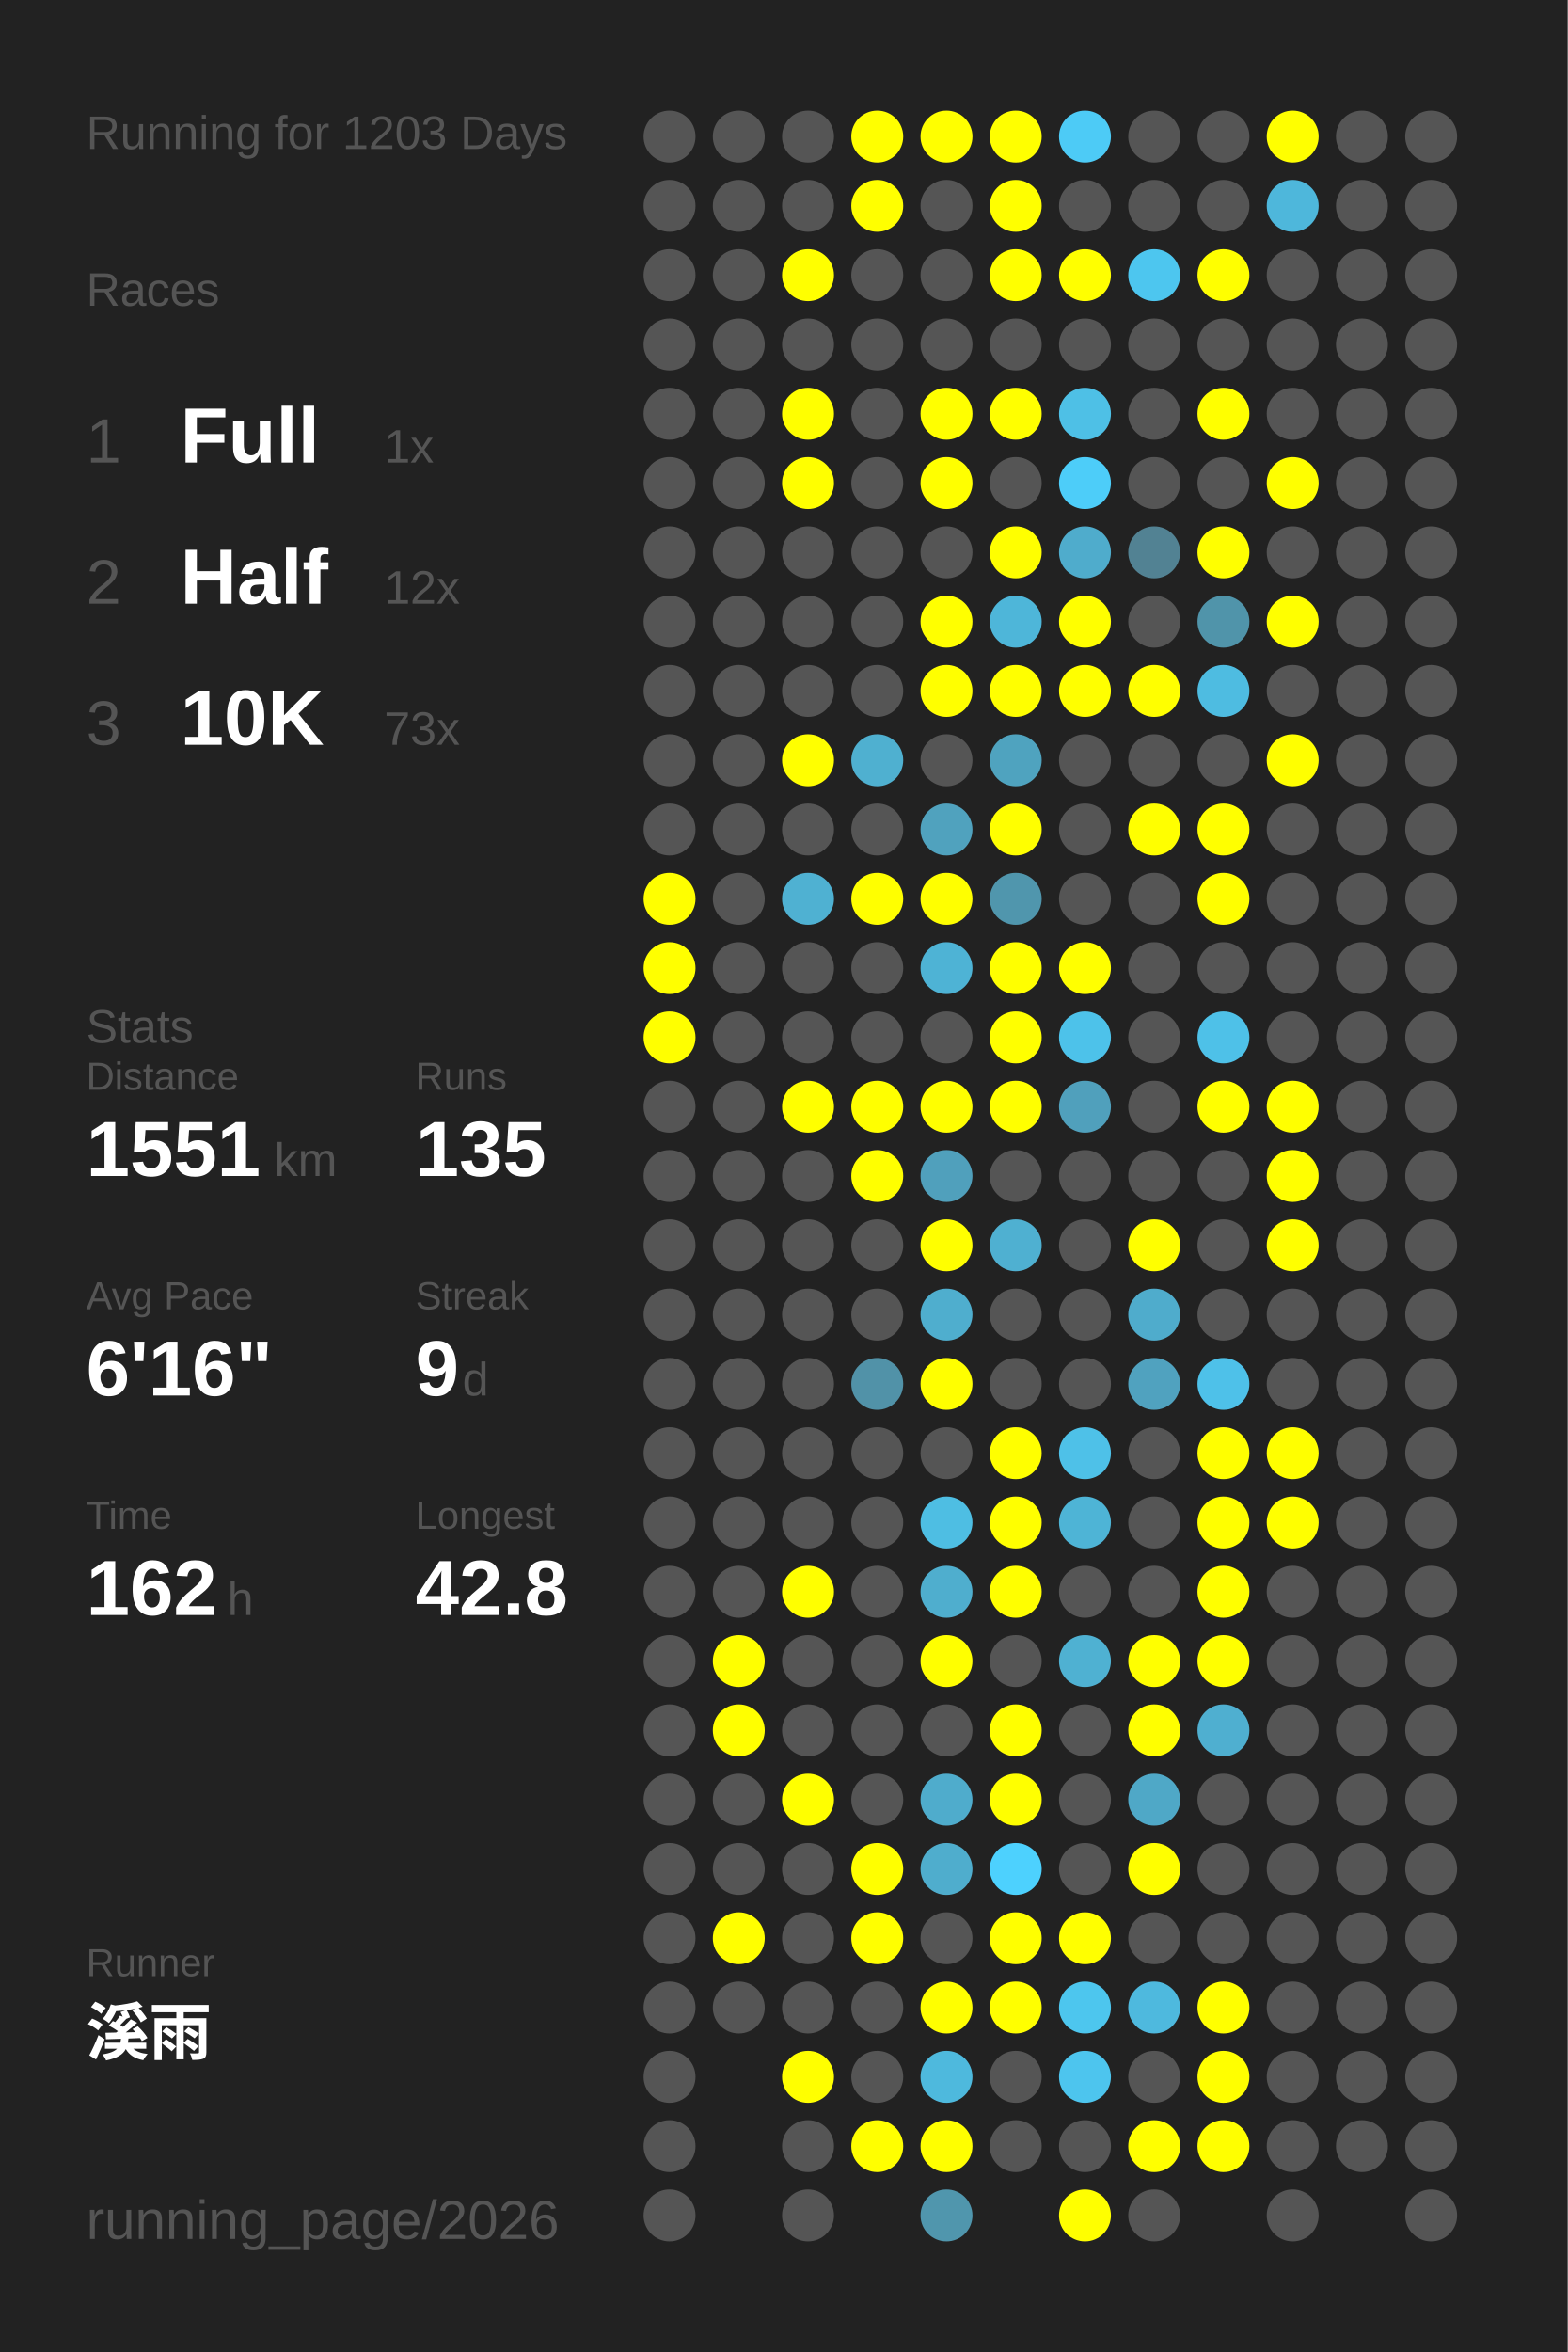
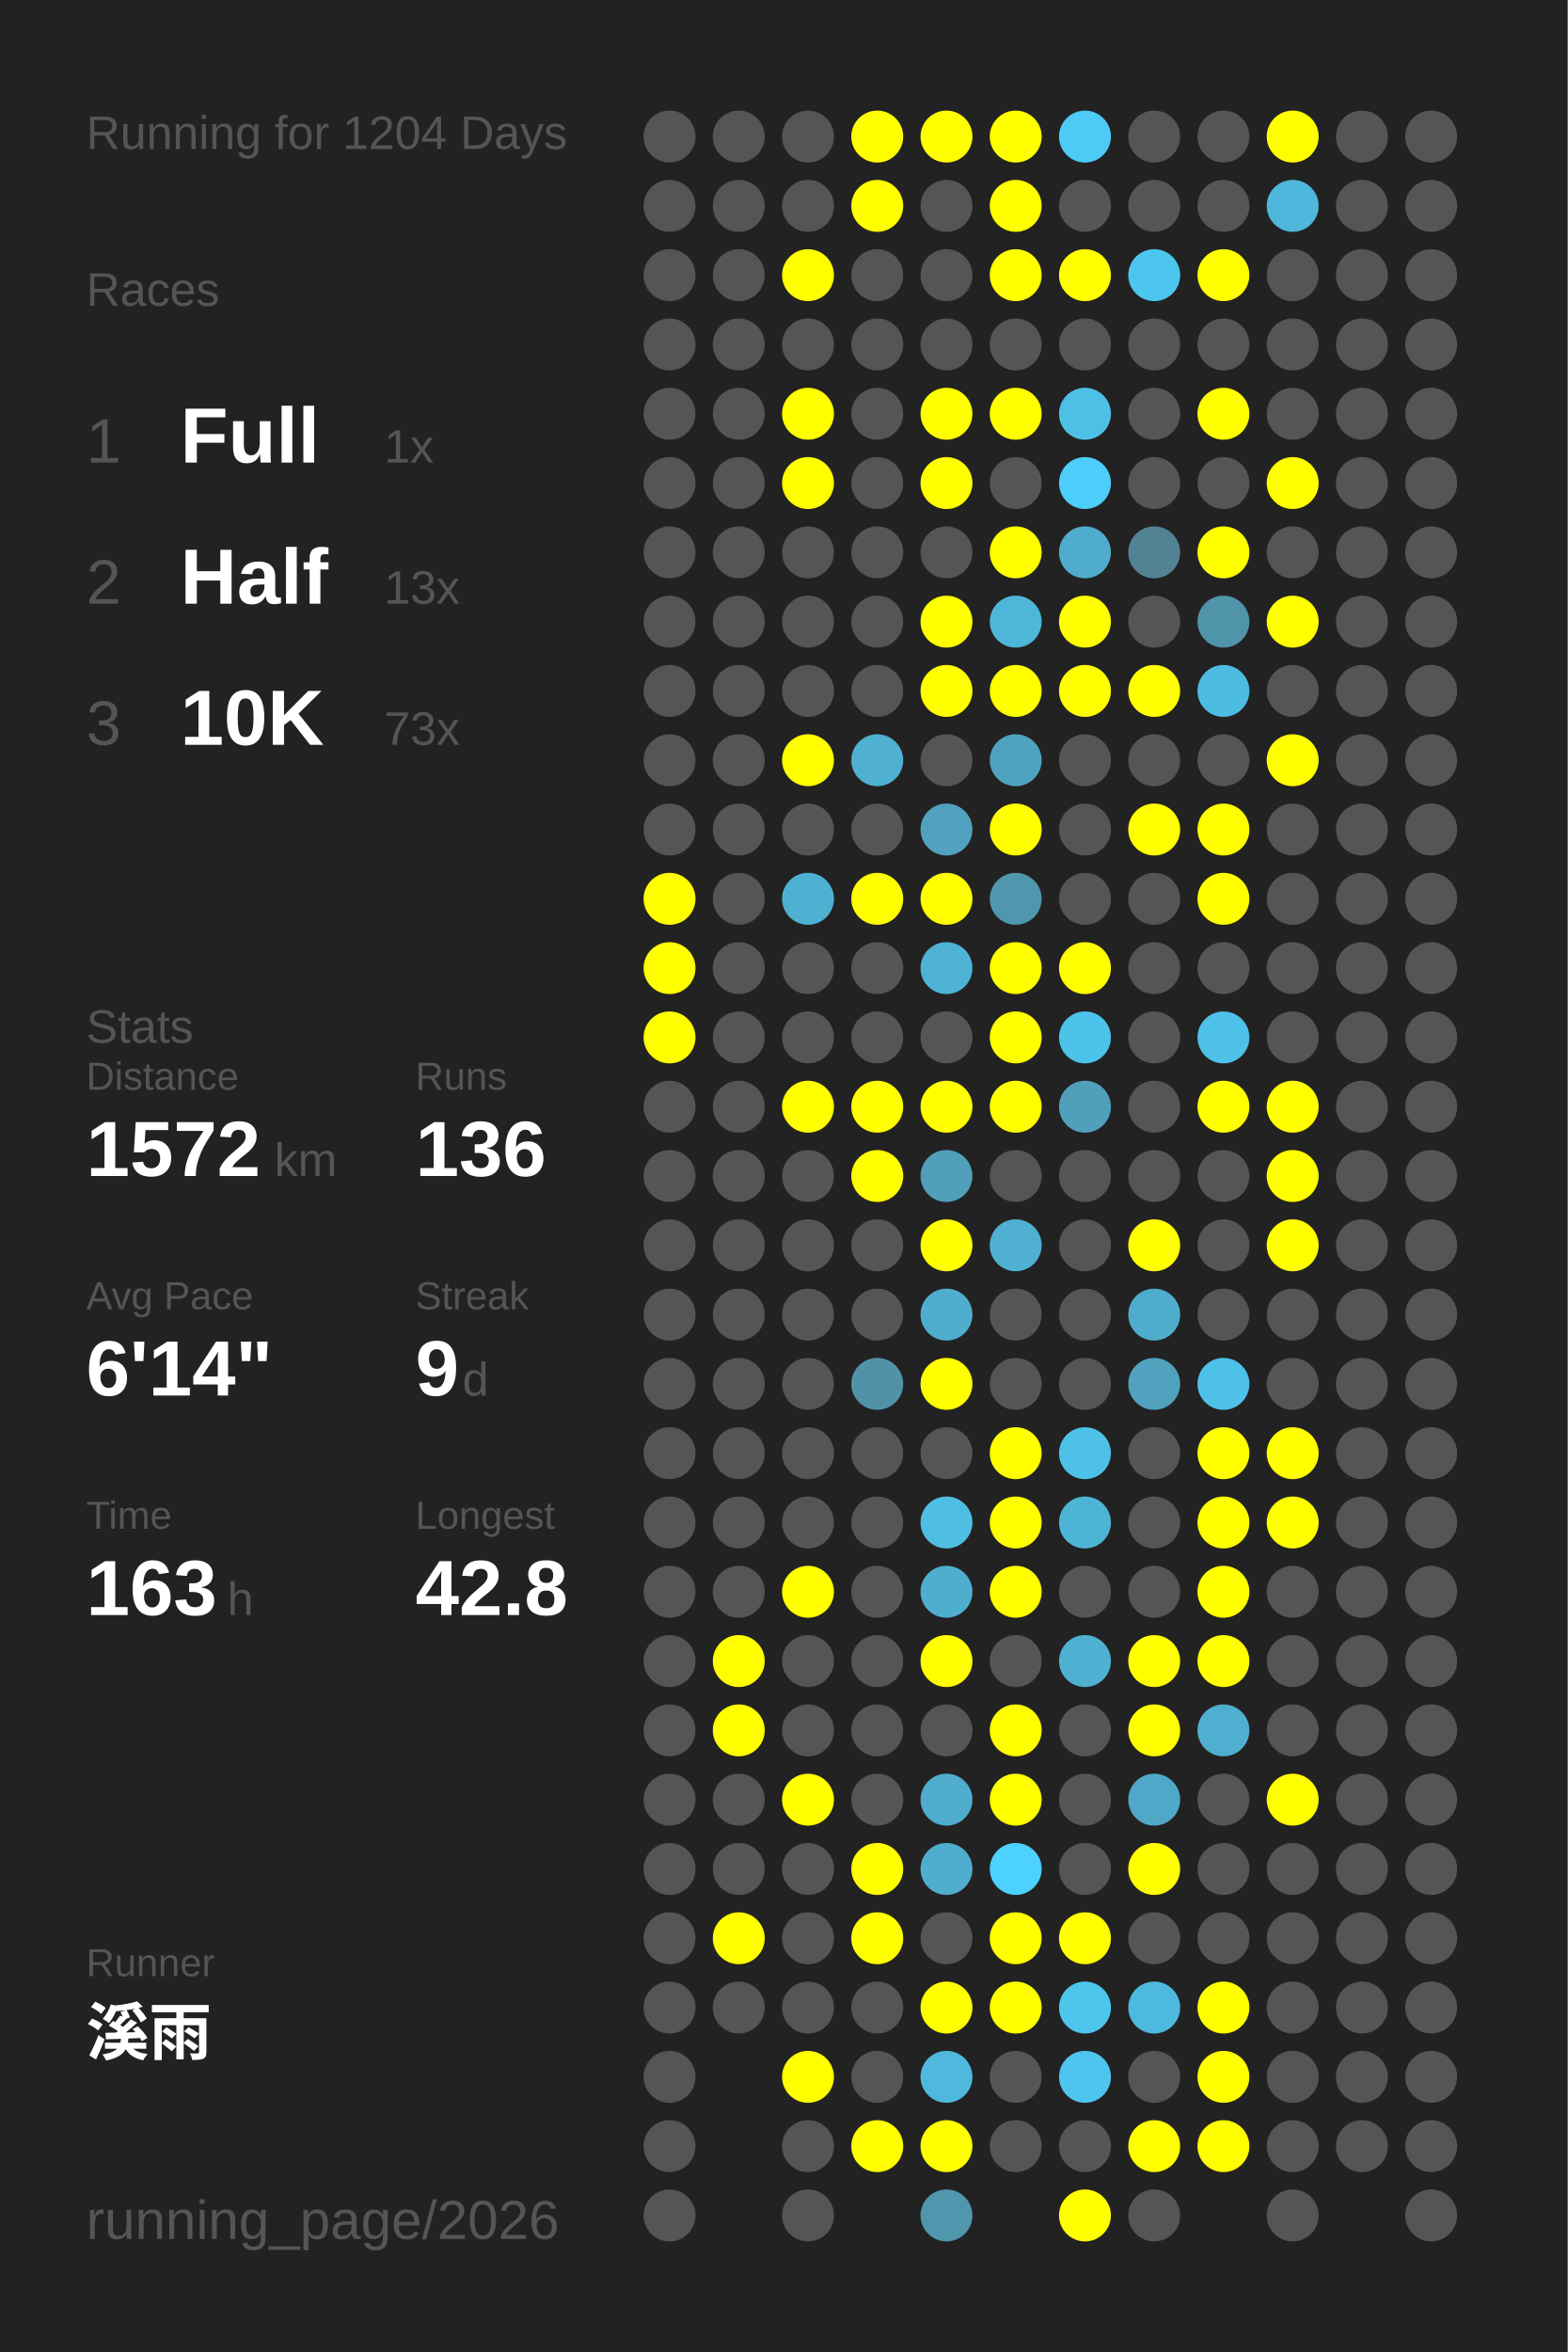
<svg xmlns="http://www.w3.org/2000/svg" baseProfile="full" height="300mm" version="1.1" viewBox="0,0,200,300" width="200mm">
  <defs />
  <rect fill="#222222" height="300" width="200" x="0" y="0" />
-   <text fill="#555555" style="font-size:6px; font-family:Arial;" x="11" y="19">Running for 1203 Days</text>
+   <text fill="#555555" style="font-size:6px; font-family:Arial;" x="11" y="19">Running for 1204 Days</text>
  <text fill="#555555" style="font-size:6px; font-family:Arial;" x="11" y="39">Races</text>
  <text fill="#555555" style="font-size:8px; font-family:Arial;" x="11" y="59">1</text>
  <text fill="#FFFFFF" style="font-size:10px; font-family:Arial; font-weight:bold;" x="23" y="59">Full</text>
  <text fill="#555555" style="font-size:6px; font-family:Arial;" x="49" y="59">1x</text>
  <text fill="#555555" style="font-size:8px; font-family:Arial;" x="11" y="77">2</text>
  <text fill="#FFFFFF" style="font-size:10px; font-family:Arial; font-weight:bold;" x="23" y="77">Half</text>
-   <text fill="#555555" style="font-size:6px; font-family:Arial;" x="49" y="77">12x</text>
+   <text fill="#555555" style="font-size:6px; font-family:Arial;" x="49" y="77">13x</text>
  <text fill="#555555" style="font-size:8px; font-family:Arial;" x="11" y="95">3</text>
  <text fill="#FFFFFF" style="font-size:10px; font-family:Arial; font-weight:bold;" x="23" y="95">10K</text>
  <text fill="#555555" style="font-size:6px; font-family:Arial;" x="49" y="95">73x</text>
  <text fill="#555555" style="font-size:6px; font-family:Arial;" x="11" y="133">Stats</text>
  <text fill="#555555" style="font-size:5px; font-family:Arial;" x="11" y="139">Distance</text>
-   <text fill="#FFFFFF" style="font-size:10px; font-family:Arial; font-weight:bold;" x="11" y="150">1551</text>
+   <text fill="#FFFFFF" style="font-size:10px; font-family:Arial; font-weight:bold;" x="11" y="150">1572</text>
  <text fill="#555555" style="font-size:6px; font-family:Arial;" x="35" y="150">km</text>
  <text fill="#555555" style="font-size:5px; font-family:Arial;" x="53" y="139">Runs</text>
-   <text fill="#FFFFFF" style="font-size:10px; font-family:Arial; font-weight:bold;" x="53" y="150">135</text>
+   <text fill="#FFFFFF" style="font-size:10px; font-family:Arial; font-weight:bold;" x="53" y="150">136</text>
  <text fill="#555555" style="font-size:5px; font-family:Arial;" x="11" y="167">Avg Pace</text>
-   <text fill="#FFFFFF" style="font-size:10px; font-family:Arial; font-weight:bold;" x="11" y="178">6'16"</text>
+   <text fill="#FFFFFF" style="font-size:10px; font-family:Arial; font-weight:bold;" x="11" y="178">6'14"</text>
  <text fill="#555555" style="font-size:5px; font-family:Arial;" x="53" y="167">Streak</text>
  <text fill="#FFFFFF" style="font-size:10px; font-family:Arial; font-weight:bold;" x="53" y="178">9</text>
  <text fill="#555555" style="font-size:6px; font-family:Arial;" x="59" y="178">d</text>
  <text fill="#555555" style="font-size:5px; font-family:Arial;" x="11" y="195">Time</text>
-   <text fill="#FFFFFF" style="font-size:10px; font-family:Arial; font-weight:bold;" x="11" y="206">162</text>
+   <text fill="#FFFFFF" style="font-size:10px; font-family:Arial; font-weight:bold;" x="11" y="206">163</text>
  <text fill="#555555" style="font-size:6px; font-family:Arial;" x="29" y="206">h</text>
  <text fill="#555555" style="font-size:5px; font-family:Arial;" x="53" y="195">Longest</text>
  <text fill="#FFFFFF" style="font-size:10px; font-family:Arial; font-weight:bold;" x="53" y="206">42.8</text>
  <text fill="#555555" style="font-size:5px; font-family:Arial;" x="11" y="252.065">Runner</text>
  <text fill="#FFFFFF" style="font-size:8px; font-family:Arial; font-weight:bold;" x="11" y="262.065">溪雨</text>
  <text fill="#555555" style="font-size:7px; font-family:Arial;" x="11" y="285.581">running_page/2026</text>
  <circle cx="85.417" cy="17.419" fill="#555555" r="3.312" />
  <circle cx="85.417" cy="26.258" fill="#555555" r="3.312" />
  <circle cx="85.417" cy="35.097" fill="#555555" r="3.312" />
  <circle cx="85.417" cy="43.935" fill="#555555" r="3.312" />
  <circle cx="85.417" cy="52.774" fill="#555555" r="3.312" />
  <circle cx="85.417" cy="61.613" fill="#555555" r="3.312" />
  <circle cx="85.417" cy="70.452" fill="#555555" r="3.312" />
  <circle cx="85.417" cy="79.29" fill="#555555" r="3.312" />
  <circle cx="85.417" cy="88.129" fill="#555555" r="3.312" />
  <circle cx="85.417" cy="96.968" fill="#555555" r="3.312" />
  <circle cx="85.417" cy="105.806" fill="#555555" r="3.312" />
  <circle cx="85.417" cy="114.645" fill="#FFFF00" r="3.312" />
  <circle cx="85.417" cy="123.484" fill="#FFFF00" r="3.312" />
  <circle cx="85.417" cy="132.323" fill="#FFFF00" r="3.312" />
  <circle cx="85.417" cy="141.161" fill="#555555" r="3.312" />
  <circle cx="85.417" cy="150" fill="#555555" r="3.312" />
  <circle cx="85.417" cy="158.839" fill="#555555" r="3.312" />
  <circle cx="85.417" cy="167.677" fill="#555555" r="3.312" />
  <circle cx="85.417" cy="176.516" fill="#555555" r="3.312" />
  <circle cx="85.417" cy="185.355" fill="#555555" r="3.312" />
  <circle cx="85.417" cy="194.194" fill="#555555" r="3.312" />
  <circle cx="85.417" cy="203.032" fill="#555555" r="3.312" />
  <circle cx="85.417" cy="211.871" fill="#555555" r="3.312" />
  <circle cx="85.417" cy="220.71" fill="#555555" r="3.312" />
  <circle cx="85.417" cy="229.548" fill="#555555" r="3.312" />
  <circle cx="85.417" cy="238.387" fill="#555555" r="3.312" />
  <circle cx="85.417" cy="247.226" fill="#555555" r="3.312" />
  <circle cx="85.417" cy="256.065" fill="#555555" r="3.312" />
  <circle cx="85.417" cy="264.903" fill="#555555" r="3.312" />
  <circle cx="85.417" cy="273.742" fill="#555555" r="3.312" />
  <circle cx="85.417" cy="282.581" fill="#555555" r="3.312" />
  <circle cx="94.25" cy="17.419" fill="#555555" r="3.312" />
  <circle cx="94.25" cy="26.258" fill="#555555" r="3.312" />
  <circle cx="94.25" cy="35.097" fill="#555555" r="3.312" />
  <circle cx="94.25" cy="43.935" fill="#555555" r="3.312" />
  <circle cx="94.25" cy="52.774" fill="#555555" r="3.312" />
  <circle cx="94.25" cy="61.613" fill="#555555" r="3.312" />
  <circle cx="94.25" cy="70.452" fill="#555555" r="3.312" />
  <circle cx="94.25" cy="79.29" fill="#555555" r="3.312" />
  <circle cx="94.25" cy="88.129" fill="#555555" r="3.312" />
  <circle cx="94.25" cy="96.968" fill="#555555" r="3.312" />
  <circle cx="94.25" cy="105.806" fill="#555555" r="3.312" />
  <circle cx="94.25" cy="114.645" fill="#555555" r="3.312" />
  <circle cx="94.25" cy="123.484" fill="#555555" r="3.312" />
  <circle cx="94.25" cy="132.323" fill="#555555" r="3.312" />
  <circle cx="94.25" cy="141.161" fill="#555555" r="3.312" />
  <circle cx="94.25" cy="150" fill="#555555" r="3.312" />
  <circle cx="94.25" cy="158.839" fill="#555555" r="3.312" />
  <circle cx="94.25" cy="167.677" fill="#555555" r="3.312" />
  <circle cx="94.25" cy="176.516" fill="#555555" r="3.312" />
  <circle cx="94.25" cy="185.355" fill="#555555" r="3.312" />
  <circle cx="94.25" cy="194.194" fill="#555555" r="3.312" />
  <circle cx="94.25" cy="203.032" fill="#555555" r="3.312" />
  <circle cx="94.25" cy="211.871" fill="#FFFF00" r="3.312" />
  <circle cx="94.25" cy="220.71" fill="#FFFF00" r="3.312" />
  <circle cx="94.25" cy="229.548" fill="#555555" r="3.312" />
  <circle cx="94.25" cy="238.387" fill="#555555" r="3.312" />
  <circle cx="94.25" cy="247.226" fill="#FFFF00" r="3.312" />
  <circle cx="94.25" cy="256.065" fill="#555555" r="3.312" />
  <circle cx="103.083" cy="17.419" fill="#555555" r="3.312" />
  <circle cx="103.083" cy="26.258" fill="#555555" r="3.312" />
  <circle cx="103.083" cy="35.097" fill="#FFFF00" r="3.312" />
  <circle cx="103.083" cy="43.935" fill="#555555" r="3.312" />
  <circle cx="103.083" cy="52.774" fill="#FFFF00" r="3.312" />
  <circle cx="103.083" cy="61.613" fill="#FFFF00" r="3.312" />
  <circle cx="103.083" cy="70.452" fill="#555555" r="3.312" />
  <circle cx="103.083" cy="79.29" fill="#555555" r="3.312" />
  <circle cx="103.083" cy="88.129" fill="#555555" r="3.312" />
  <circle cx="103.083" cy="96.968" fill="#FFFF00" r="3.312" />
  <circle cx="103.083" cy="105.806" fill="#555555" r="3.312" />
  <circle cx="103.083" cy="114.645" fill="#4fb1d2" r="3.312" />
  <circle cx="103.083" cy="123.484" fill="#555555" r="3.312" />
  <circle cx="103.083" cy="132.323" fill="#555555" r="3.312" />
  <circle cx="103.083" cy="141.161" fill="#FFFF00" r="3.312" />
  <circle cx="103.083" cy="150" fill="#555555" r="3.312" />
  <circle cx="103.083" cy="158.839" fill="#555555" r="3.312" />
  <circle cx="103.083" cy="167.677" fill="#555555" r="3.312" />
  <circle cx="103.083" cy="176.516" fill="#555555" r="3.312" />
  <circle cx="103.083" cy="185.355" fill="#555555" r="3.312" />
  <circle cx="103.083" cy="194.194" fill="#555555" r="3.312" />
  <circle cx="103.083" cy="203.032" fill="#FFFF00" r="3.312" />
  <circle cx="103.083" cy="211.871" fill="#555555" r="3.312" />
  <circle cx="103.083" cy="220.71" fill="#555555" r="3.312" />
  <circle cx="103.083" cy="229.548" fill="#FFFF00" r="3.312" />
  <circle cx="103.083" cy="238.387" fill="#555555" r="3.312" />
  <circle cx="103.083" cy="247.226" fill="#555555" r="3.312" />
  <circle cx="103.083" cy="256.065" fill="#555555" r="3.312" />
  <circle cx="103.083" cy="264.903" fill="#FFFF00" r="3.312" />
  <circle cx="103.083" cy="273.742" fill="#555555" r="3.312" />
  <circle cx="103.083" cy="282.581" fill="#555555" r="3.312" />
  <circle cx="111.917" cy="17.419" fill="#FFFF00" r="3.312" />
  <circle cx="111.917" cy="26.258" fill="#FFFF00" r="3.312" />
  <circle cx="111.917" cy="35.097" fill="#555555" r="3.312" />
  <circle cx="111.917" cy="43.935" fill="#555555" r="3.312" />
  <circle cx="111.917" cy="52.774" fill="#555555" r="3.312" />
  <circle cx="111.917" cy="61.613" fill="#555555" r="3.312" />
  <circle cx="111.917" cy="70.452" fill="#555555" r="3.312" />
  <circle cx="111.917" cy="79.29" fill="#555555" r="3.312" />
  <circle cx="111.917" cy="88.129" fill="#555555" r="3.312" />
  <circle cx="111.917" cy="96.968" fill="#4fb0d0" r="3.312" />
  <circle cx="111.917" cy="105.806" fill="#555555" r="3.312" />
  <circle cx="111.917" cy="114.645" fill="#FFFF00" r="3.312" />
  <circle cx="111.917" cy="123.484" fill="#555555" r="3.312" />
  <circle cx="111.917" cy="132.323" fill="#555555" r="3.312" />
  <circle cx="111.917" cy="141.161" fill="#FFFF00" r="3.312" />
  <circle cx="111.917" cy="150" fill="#FFFF00" r="3.312" />
  <circle cx="111.917" cy="158.839" fill="#555555" r="3.312" />
  <circle cx="111.917" cy="167.677" fill="#555555" r="3.312" />
  <circle cx="111.917" cy="176.516" fill="#5192a8" r="3.312" />
  <circle cx="111.917" cy="185.355" fill="#555555" r="3.312" />
  <circle cx="111.917" cy="194.194" fill="#555555" r="3.312" />
  <circle cx="111.917" cy="203.032" fill="#555555" r="3.312" />
  <circle cx="111.917" cy="211.871" fill="#555555" r="3.312" />
  <circle cx="111.917" cy="220.71" fill="#555555" r="3.312" />
  <circle cx="111.917" cy="229.548" fill="#555555" r="3.312" />
  <circle cx="111.917" cy="238.387" fill="#FFFF00" r="3.312" />
  <circle cx="111.917" cy="247.226" fill="#FFFF00" r="3.312" />
  <circle cx="111.917" cy="256.065" fill="#555555" r="3.312" />
  <circle cx="111.917" cy="264.903" fill="#555555" r="3.312" />
  <circle cx="111.917" cy="273.742" fill="#FFFF00" r="3.312" />
  <circle cx="120.75" cy="17.419" fill="#FFFF00" r="3.312" />
  <circle cx="120.75" cy="26.258" fill="#555555" r="3.312" />
  <circle cx="120.75" cy="35.097" fill="#555555" r="3.312" />
  <circle cx="120.75" cy="43.935" fill="#555555" r="3.312" />
  <circle cx="120.75" cy="52.774" fill="#FFFF00" r="3.312" />
  <circle cx="120.75" cy="61.613" fill="#FFFF00" r="3.312" />
  <circle cx="120.75" cy="70.452" fill="#555555" r="3.312" />
  <circle cx="120.75" cy="79.29" fill="#FFFF00" r="3.312" />
  <circle cx="120.75" cy="88.129" fill="#FFFF00" r="3.312" />
  <circle cx="120.75" cy="96.968" fill="#555555" r="3.312" />
  <circle cx="120.75" cy="105.806" fill="#50a2be" r="3.312" />
  <circle cx="120.75" cy="114.645" fill="#FFFF00" r="3.312" />
  <circle cx="120.75" cy="123.484" fill="#4eb3d5" r="3.312" />
  <circle cx="120.75" cy="132.323" fill="#555555" r="3.312" />
  <circle cx="120.75" cy="141.161" fill="#FFFF00" r="3.312" />
  <circle cx="120.75" cy="150" fill="#50a0bc" r="3.312" />
  <circle cx="120.75" cy="158.839" fill="#FFFF00" r="3.312" />
  <circle cx="120.75" cy="167.677" fill="#4faece" r="3.312" />
  <circle cx="120.75" cy="176.516" fill="#FFFF00" r="3.312" />
  <circle cx="120.75" cy="185.355" fill="#555555" r="3.312" />
  <circle cx="120.75" cy="194.194" fill="#4ebee3" r="3.312" />
  <circle cx="120.75" cy="203.032" fill="#4faece" r="3.312" />
  <circle cx="120.75" cy="211.871" fill="#FFFF00" r="3.312" />
  <circle cx="120.75" cy="220.71" fill="#555555" r="3.312" />
  <circle cx="120.75" cy="229.548" fill="#4faccc" r="3.312" />
  <circle cx="120.75" cy="238.387" fill="#4fadcd" r="3.312" />
  <circle cx="120.75" cy="247.226" fill="#555555" r="3.312" />
  <circle cx="120.75" cy="256.065" fill="#FFFF00" r="3.312" />
  <circle cx="120.75" cy="264.903" fill="#4eb9dd" r="3.312" />
  <circle cx="120.75" cy="273.742" fill="#FFFF00" r="3.312" />
  <circle cx="120.75" cy="282.581" fill="#5096ad" r="3.312" />
  <circle cx="129.583" cy="17.419" fill="#FFFF00" r="3.312" />
  <circle cx="129.583" cy="26.258" fill="#FFFF00" r="3.312" />
  <circle cx="129.583" cy="35.097" fill="#FFFF00" r="3.312" />
  <circle cx="129.583" cy="43.935" fill="#555555" r="3.312" />
  <circle cx="129.583" cy="52.774" fill="#FFFF00" r="3.312" />
  <circle cx="129.583" cy="61.613" fill="#555555" r="3.312" />
  <circle cx="129.583" cy="70.452" fill="#FFFF00" r="3.312" />
  <circle cx="129.583" cy="79.29" fill="#4eb6d9" r="3.312" />
  <circle cx="129.583" cy="88.129" fill="#FFFF00" r="3.312" />
  <circle cx="129.583" cy="96.968" fill="#4fa3bf" r="3.312" />
  <circle cx="129.583" cy="105.806" fill="#FFFF00" r="3.312" />
  <circle cx="129.583" cy="114.645" fill="#5096ad" r="3.312" />
  <circle cx="129.583" cy="123.484" fill="#FFFF00" r="3.312" />
  <circle cx="129.583" cy="132.323" fill="#FFFF00" r="3.312" />
  <circle cx="129.583" cy="141.161" fill="#FFFF00" r="3.312" />
  <circle cx="129.583" cy="150" fill="#555555" r="3.312" />
  <circle cx="129.583" cy="158.839" fill="#4fb0d1" r="3.312" />
  <circle cx="129.583" cy="167.677" fill="#555555" r="3.312" />
  <circle cx="129.583" cy="176.516" fill="#555555" r="3.312" />
  <circle cx="129.583" cy="185.355" fill="#FFFF00" r="3.312" />
  <circle cx="129.583" cy="194.194" fill="#FFFF00" r="3.312" />
  <circle cx="129.583" cy="203.032" fill="#FFFF00" r="3.312" />
  <circle cx="129.583" cy="211.871" fill="#555555" r="3.312" />
  <circle cx="129.583" cy="220.71" fill="#FFFF00" r="3.312" />
  <circle cx="129.583" cy="229.548" fill="#FFFF00" r="3.312" />
  <circle cx="129.583" cy="238.387" fill="#4dd1fe" r="3.312" />
  <circle cx="129.583" cy="247.226" fill="#FFFF00" r="3.312" />
  <circle cx="129.583" cy="256.065" fill="#FFFF00" r="3.312" />
  <circle cx="129.583" cy="264.903" fill="#555555" r="3.312" />
  <circle cx="129.583" cy="273.742" fill="#555555" r="3.312" />
  <circle cx="138.417" cy="17.419" fill="#4dcbf6" r="3.312" />
  <circle cx="138.417" cy="26.258" fill="#555555" r="3.312" />
  <circle cx="138.417" cy="35.097" fill="#FFFF00" r="3.312" />
  <circle cx="138.417" cy="43.935" fill="#555555" r="3.312" />
  <circle cx="138.417" cy="52.774" fill="#4ec0e6" r="3.312" />
  <circle cx="138.417" cy="61.613" fill="#4dcdf9" r="3.312" />
  <circle cx="138.417" cy="70.452" fill="#4faccc" r="3.312" />
  <circle cx="138.417" cy="79.29" fill="#FFFF00" r="3.312" />
  <circle cx="138.417" cy="88.129" fill="#FFFF00" r="3.312" />
  <circle cx="138.417" cy="96.968" fill="#555555" r="3.312" />
  <circle cx="138.417" cy="105.806" fill="#555555" r="3.312" />
  <circle cx="138.417" cy="114.645" fill="#555555" r="3.312" />
  <circle cx="138.417" cy="123.484" fill="#FFFF00" r="3.312" />
  <circle cx="138.417" cy="132.323" fill="#4dc2ea" r="3.312" />
  <circle cx="138.417" cy="141.161" fill="#50a0bc" r="3.312" />
  <circle cx="138.417" cy="150" fill="#555555" r="3.312" />
  <circle cx="138.417" cy="158.839" fill="#555555" r="3.312" />
  <circle cx="138.417" cy="167.677" fill="#555555" r="3.312" />
  <circle cx="138.417" cy="176.516" fill="#555555" r="3.312" />
  <circle cx="138.417" cy="185.355" fill="#4ec1e8" r="3.312" />
  <circle cx="138.417" cy="194.194" fill="#4eb4d6" r="3.312" />
  <circle cx="138.417" cy="203.032" fill="#555555" r="3.312" />
  <circle cx="138.417" cy="211.871" fill="#4fb1d2" r="3.312" />
  <circle cx="138.417" cy="220.71" fill="#555555" r="3.312" />
  <circle cx="138.417" cy="229.548" fill="#555555" r="3.312" />
  <circle cx="138.417" cy="238.387" fill="#555555" r="3.312" />
  <circle cx="138.417" cy="247.226" fill="#FFFF00" r="3.312" />
  <circle cx="138.417" cy="256.065" fill="#4dc6ee" r="3.312" />
  <circle cx="138.417" cy="264.903" fill="#4dc5ee" r="3.312" />
  <circle cx="138.417" cy="273.742" fill="#555555" r="3.312" />
  <circle cx="138.417" cy="282.581" fill="#FFFF00" r="3.312" />
  <circle cx="147.25" cy="17.419" fill="#555555" r="3.312" />
  <circle cx="147.25" cy="26.258" fill="#555555" r="3.312" />
  <circle cx="147.25" cy="35.097" fill="#4dc6ef" r="3.312" />
  <circle cx="147.25" cy="43.935" fill="#555555" r="3.312" />
  <circle cx="147.25" cy="52.774" fill="#555555" r="3.312" />
  <circle cx="147.25" cy="61.613" fill="#555555" r="3.312" />
  <circle cx="147.25" cy="70.452" fill="#528293" r="3.312" />
  <circle cx="147.25" cy="79.29" fill="#555555" r="3.312" />
  <circle cx="147.25" cy="88.129" fill="#FFFF00" r="3.312" />
  <circle cx="147.25" cy="96.968" fill="#555555" r="3.312" />
  <circle cx="147.25" cy="105.806" fill="#FFFF00" r="3.312" />
  <circle cx="147.25" cy="114.645" fill="#555555" r="3.312" />
  <circle cx="147.25" cy="123.484" fill="#555555" r="3.312" />
  <circle cx="147.25" cy="132.323" fill="#555555" r="3.312" />
  <circle cx="147.25" cy="141.161" fill="#555555" r="3.312" />
  <circle cx="147.25" cy="150" fill="#555555" r="3.312" />
  <circle cx="147.25" cy="158.839" fill="#FFFF00" r="3.312" />
  <circle cx="147.25" cy="167.677" fill="#4faccc" r="3.312" />
  <circle cx="147.25" cy="176.516" fill="#50a2bf" r="3.312" />
  <circle cx="147.25" cy="185.355" fill="#555555" r="3.312" />
  <circle cx="147.25" cy="194.194" fill="#555555" r="3.312" />
  <circle cx="147.25" cy="203.032" fill="#555555" r="3.312" />
  <circle cx="147.25" cy="211.871" fill="#FFFF00" r="3.312" />
  <circle cx="147.25" cy="220.71" fill="#FFFF00" r="3.312" />
  <circle cx="147.25" cy="229.548" fill="#4fa8c7" r="3.312" />
  <circle cx="147.25" cy="238.387" fill="#FFFF00" r="3.312" />
  <circle cx="147.25" cy="247.226" fill="#555555" r="3.312" />
  <circle cx="147.25" cy="256.065" fill="#4eb9de" r="3.312" />
  <circle cx="147.25" cy="264.903" fill="#555555" r="3.312" />
  <circle cx="147.25" cy="273.742" fill="#FFFF00" r="3.312" />
  <circle cx="147.25" cy="282.581" fill="#555555" r="3.312" />
  <circle cx="156.083" cy="17.419" fill="#555555" r="3.312" />
  <circle cx="156.083" cy="26.258" fill="#555555" r="3.312" />
  <circle cx="156.083" cy="35.097" fill="#FFFF00" r="3.312" />
  <circle cx="156.083" cy="43.935" fill="#555555" r="3.312" />
  <circle cx="156.083" cy="52.774" fill="#FFFF00" r="3.312" />
  <circle cx="156.083" cy="61.613" fill="#555555" r="3.312" />
  <circle cx="156.083" cy="70.452" fill="#FFFF00" r="3.312" />
  <circle cx="156.083" cy="79.29" fill="#5094aa" r="3.312" />
  <circle cx="156.083" cy="88.129" fill="#4ebce1" r="3.312" />
  <circle cx="156.083" cy="96.968" fill="#555555" r="3.312" />
  <circle cx="156.083" cy="105.806" fill="#FFFF00" r="3.312" />
  <circle cx="156.083" cy="114.645" fill="#FFFF00" r="3.312" />
  <circle cx="156.083" cy="123.484" fill="#555555" r="3.312" />
  <circle cx="156.083" cy="132.323" fill="#4ec1e8" r="3.312" />
  <circle cx="156.083" cy="141.161" fill="#FFFF00" r="3.312" />
  <circle cx="156.083" cy="150" fill="#555555" r="3.312" />
  <circle cx="156.083" cy="158.839" fill="#555555" r="3.312" />
  <circle cx="156.083" cy="167.677" fill="#555555" r="3.312" />
  <circle cx="156.083" cy="176.516" fill="#4ec1e9" r="3.312" />
  <circle cx="156.083" cy="185.355" fill="#FFFF00" r="3.312" />
  <circle cx="156.083" cy="194.194" fill="#FFFF00" r="3.312" />
  <circle cx="156.083" cy="203.032" fill="#FFFF00" r="3.312" />
  <circle cx="156.083" cy="211.871" fill="#FFFF00" r="3.312" />
  <circle cx="156.083" cy="220.71" fill="#4fafd0" r="3.312" />
  <circle cx="156.083" cy="229.548" fill="#555555" r="3.312" />
  <circle cx="156.083" cy="238.387" fill="#555555" r="3.312" />
  <circle cx="156.083" cy="247.226" fill="#555555" r="3.312" />
  <circle cx="156.083" cy="256.065" fill="#FFFF00" r="3.312" />
  <circle cx="156.083" cy="264.903" fill="#FFFF00" r="3.312" />
  <circle cx="156.083" cy="273.742" fill="#FFFF00" r="3.312" />
  <circle cx="164.917" cy="17.419" fill="#FFFF00" r="3.312" />
  <circle cx="164.917" cy="26.258" fill="#4eb7db" r="3.312" />
  <circle cx="164.917" cy="35.097" fill="#555555" r="3.312" />
  <circle cx="164.917" cy="43.935" fill="#555555" r="3.312" />
  <circle cx="164.917" cy="52.774" fill="#555555" r="3.312" />
  <circle cx="164.917" cy="61.613" fill="#FFFF00" r="3.312" />
  <circle cx="164.917" cy="70.452" fill="#555555" r="3.312" />
  <circle cx="164.917" cy="79.29" fill="#FFFF00" r="3.312" />
  <circle cx="164.917" cy="88.129" fill="#555555" r="3.312" />
  <circle cx="164.917" cy="96.968" fill="#FFFF00" r="3.312" />
  <circle cx="164.917" cy="105.806" fill="#555555" r="3.312" />
  <circle cx="164.917" cy="114.645" fill="#555555" r="3.312" />
  <circle cx="164.917" cy="123.484" fill="#555555" r="3.312" />
  <circle cx="164.917" cy="132.323" fill="#555555" r="3.312" />
  <circle cx="164.917" cy="141.161" fill="#FFFF00" r="3.312" />
  <circle cx="164.917" cy="150" fill="#FFFF00" r="3.312" />
  <circle cx="164.917" cy="158.839" fill="#FFFF00" r="3.312" />
  <circle cx="164.917" cy="167.677" fill="#555555" r="3.312" />
  <circle cx="164.917" cy="176.516" fill="#555555" r="3.312" />
  <circle cx="164.917" cy="185.355" fill="#FFFF00" r="3.312" />
  <circle cx="164.917" cy="194.194" fill="#FFFF00" r="3.312" />
  <circle cx="164.917" cy="203.032" fill="#555555" r="3.312" />
  <circle cx="164.917" cy="211.871" fill="#555555" r="3.312" />
  <circle cx="164.917" cy="220.71" fill="#555555" r="3.312" />
-   <circle cx="164.917" cy="229.548" fill="#555555" r="3.312" />
+   <circle cx="164.917" cy="229.548" fill="#FFFF00" r="3.312" />
  <circle cx="164.917" cy="238.387" fill="#555555" r="3.312" />
  <circle cx="164.917" cy="247.226" fill="#555555" r="3.312" />
  <circle cx="164.917" cy="256.065" fill="#555555" r="3.312" />
  <circle cx="164.917" cy="264.903" fill="#555555" r="3.312" />
  <circle cx="164.917" cy="273.742" fill="#555555" r="3.312" />
  <circle cx="164.917" cy="282.581" fill="#555555" r="3.312" />
  <circle cx="173.75" cy="17.419" fill="#555555" r="3.312" />
  <circle cx="173.75" cy="26.258" fill="#555555" r="3.312" />
  <circle cx="173.75" cy="35.097" fill="#555555" r="3.312" />
  <circle cx="173.75" cy="43.935" fill="#555555" r="3.312" />
  <circle cx="173.75" cy="52.774" fill="#555555" r="3.312" />
  <circle cx="173.75" cy="61.613" fill="#555555" r="3.312" />
  <circle cx="173.75" cy="70.452" fill="#555555" r="3.312" />
  <circle cx="173.75" cy="79.29" fill="#555555" r="3.312" />
  <circle cx="173.75" cy="88.129" fill="#555555" r="3.312" />
  <circle cx="173.75" cy="96.968" fill="#555555" r="3.312" />
  <circle cx="173.75" cy="105.806" fill="#555555" r="3.312" />
  <circle cx="173.75" cy="114.645" fill="#555555" r="3.312" />
  <circle cx="173.75" cy="123.484" fill="#555555" r="3.312" />
  <circle cx="173.75" cy="132.323" fill="#555555" r="3.312" />
  <circle cx="173.75" cy="141.161" fill="#555555" r="3.312" />
  <circle cx="173.75" cy="150" fill="#555555" r="3.312" />
  <circle cx="173.75" cy="158.839" fill="#555555" r="3.312" />
  <circle cx="173.75" cy="167.677" fill="#555555" r="3.312" />
  <circle cx="173.75" cy="176.516" fill="#555555" r="3.312" />
  <circle cx="173.75" cy="185.355" fill="#555555" r="3.312" />
  <circle cx="173.75" cy="194.194" fill="#555555" r="3.312" />
  <circle cx="173.75" cy="203.032" fill="#555555" r="3.312" />
  <circle cx="173.75" cy="211.871" fill="#555555" r="3.312" />
  <circle cx="173.75" cy="220.71" fill="#555555" r="3.312" />
  <circle cx="173.75" cy="229.548" fill="#555555" r="3.312" />
  <circle cx="173.75" cy="238.387" fill="#555555" r="3.312" />
  <circle cx="173.75" cy="247.226" fill="#555555" r="3.312" />
  <circle cx="173.75" cy="256.065" fill="#555555" r="3.312" />
  <circle cx="173.75" cy="264.903" fill="#555555" r="3.312" />
  <circle cx="173.75" cy="273.742" fill="#555555" r="3.312" />
  <circle cx="182.583" cy="17.419" fill="#555555" r="3.312" />
  <circle cx="182.583" cy="26.258" fill="#555555" r="3.312" />
  <circle cx="182.583" cy="35.097" fill="#555555" r="3.312" />
  <circle cx="182.583" cy="43.935" fill="#555555" r="3.312" />
  <circle cx="182.583" cy="52.774" fill="#555555" r="3.312" />
  <circle cx="182.583" cy="61.613" fill="#555555" r="3.312" />
  <circle cx="182.583" cy="70.452" fill="#555555" r="3.312" />
  <circle cx="182.583" cy="79.29" fill="#555555" r="3.312" />
  <circle cx="182.583" cy="88.129" fill="#555555" r="3.312" />
  <circle cx="182.583" cy="96.968" fill="#555555" r="3.312" />
  <circle cx="182.583" cy="105.806" fill="#555555" r="3.312" />
  <circle cx="182.583" cy="114.645" fill="#555555" r="3.312" />
  <circle cx="182.583" cy="123.484" fill="#555555" r="3.312" />
  <circle cx="182.583" cy="132.323" fill="#555555" r="3.312" />
  <circle cx="182.583" cy="141.161" fill="#555555" r="3.312" />
  <circle cx="182.583" cy="150" fill="#555555" r="3.312" />
  <circle cx="182.583" cy="158.839" fill="#555555" r="3.312" />
  <circle cx="182.583" cy="167.677" fill="#555555" r="3.312" />
  <circle cx="182.583" cy="176.516" fill="#555555" r="3.312" />
  <circle cx="182.583" cy="185.355" fill="#555555" r="3.312" />
  <circle cx="182.583" cy="194.194" fill="#555555" r="3.312" />
  <circle cx="182.583" cy="203.032" fill="#555555" r="3.312" />
  <circle cx="182.583" cy="211.871" fill="#555555" r="3.312" />
  <circle cx="182.583" cy="220.71" fill="#555555" r="3.312" />
  <circle cx="182.583" cy="229.548" fill="#555555" r="3.312" />
  <circle cx="182.583" cy="238.387" fill="#555555" r="3.312" />
  <circle cx="182.583" cy="247.226" fill="#555555" r="3.312" />
  <circle cx="182.583" cy="256.065" fill="#555555" r="3.312" />
  <circle cx="182.583" cy="264.903" fill="#555555" r="3.312" />
  <circle cx="182.583" cy="273.742" fill="#555555" r="3.312" />
  <circle cx="182.583" cy="282.581" fill="#555555" r="3.312" />
</svg>
